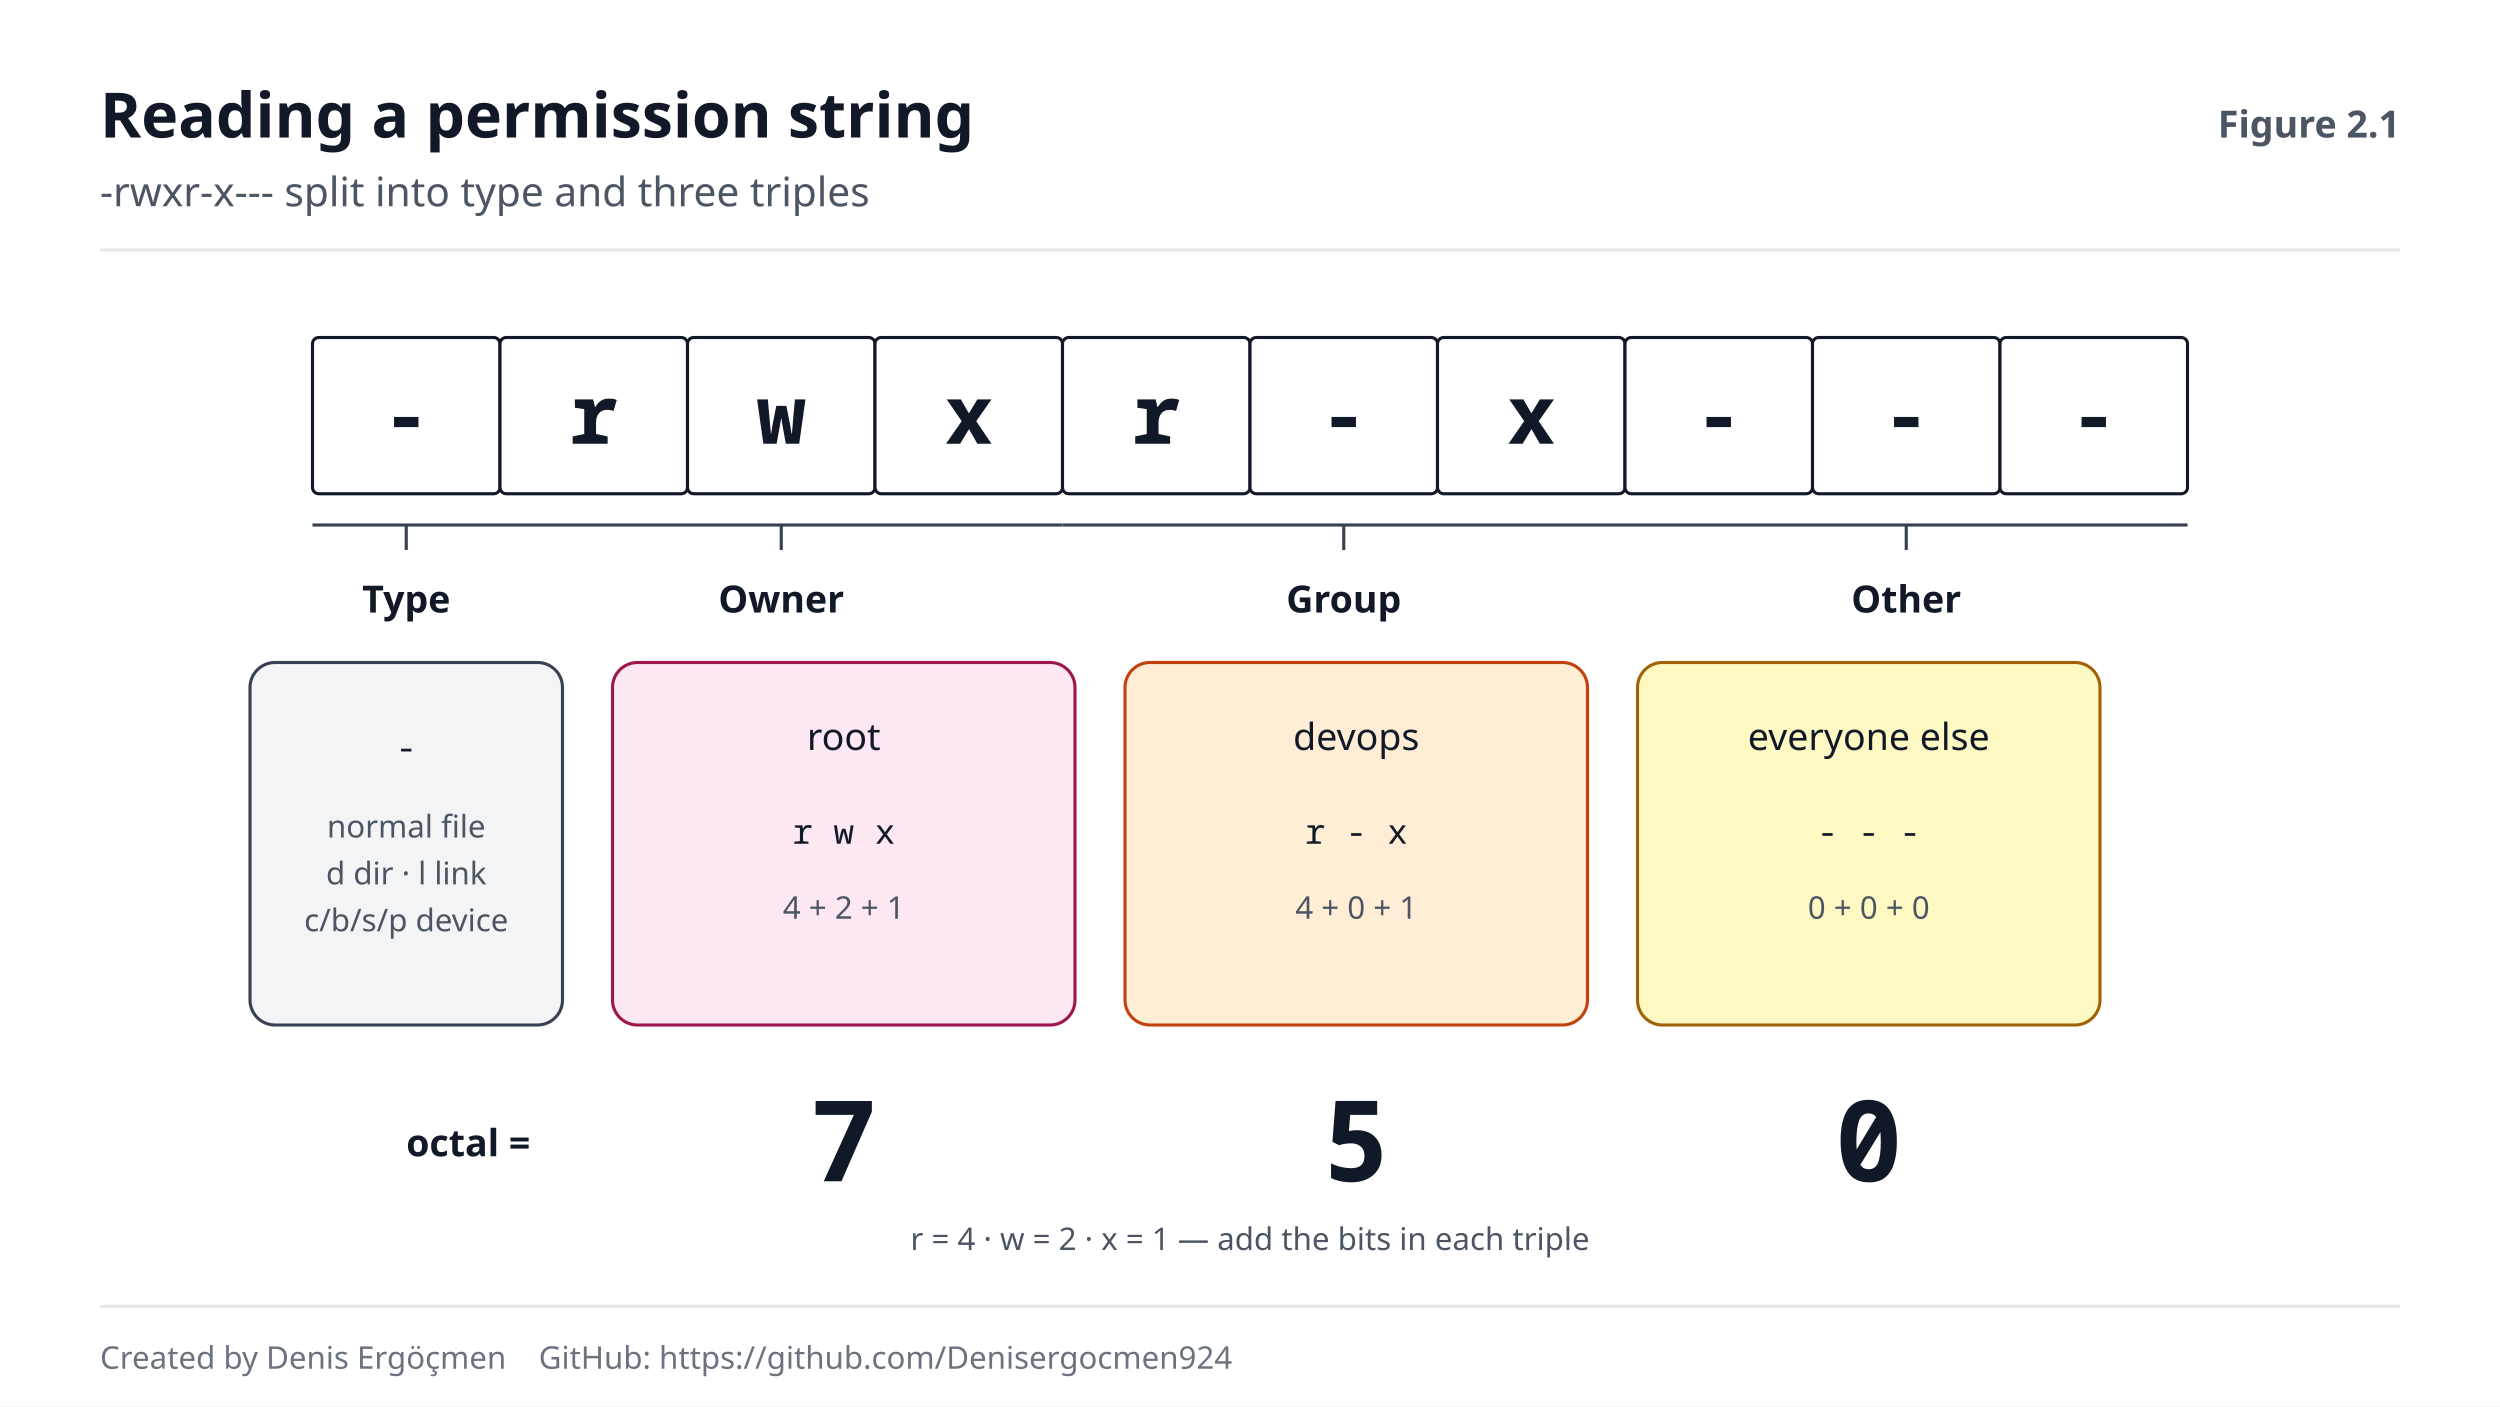
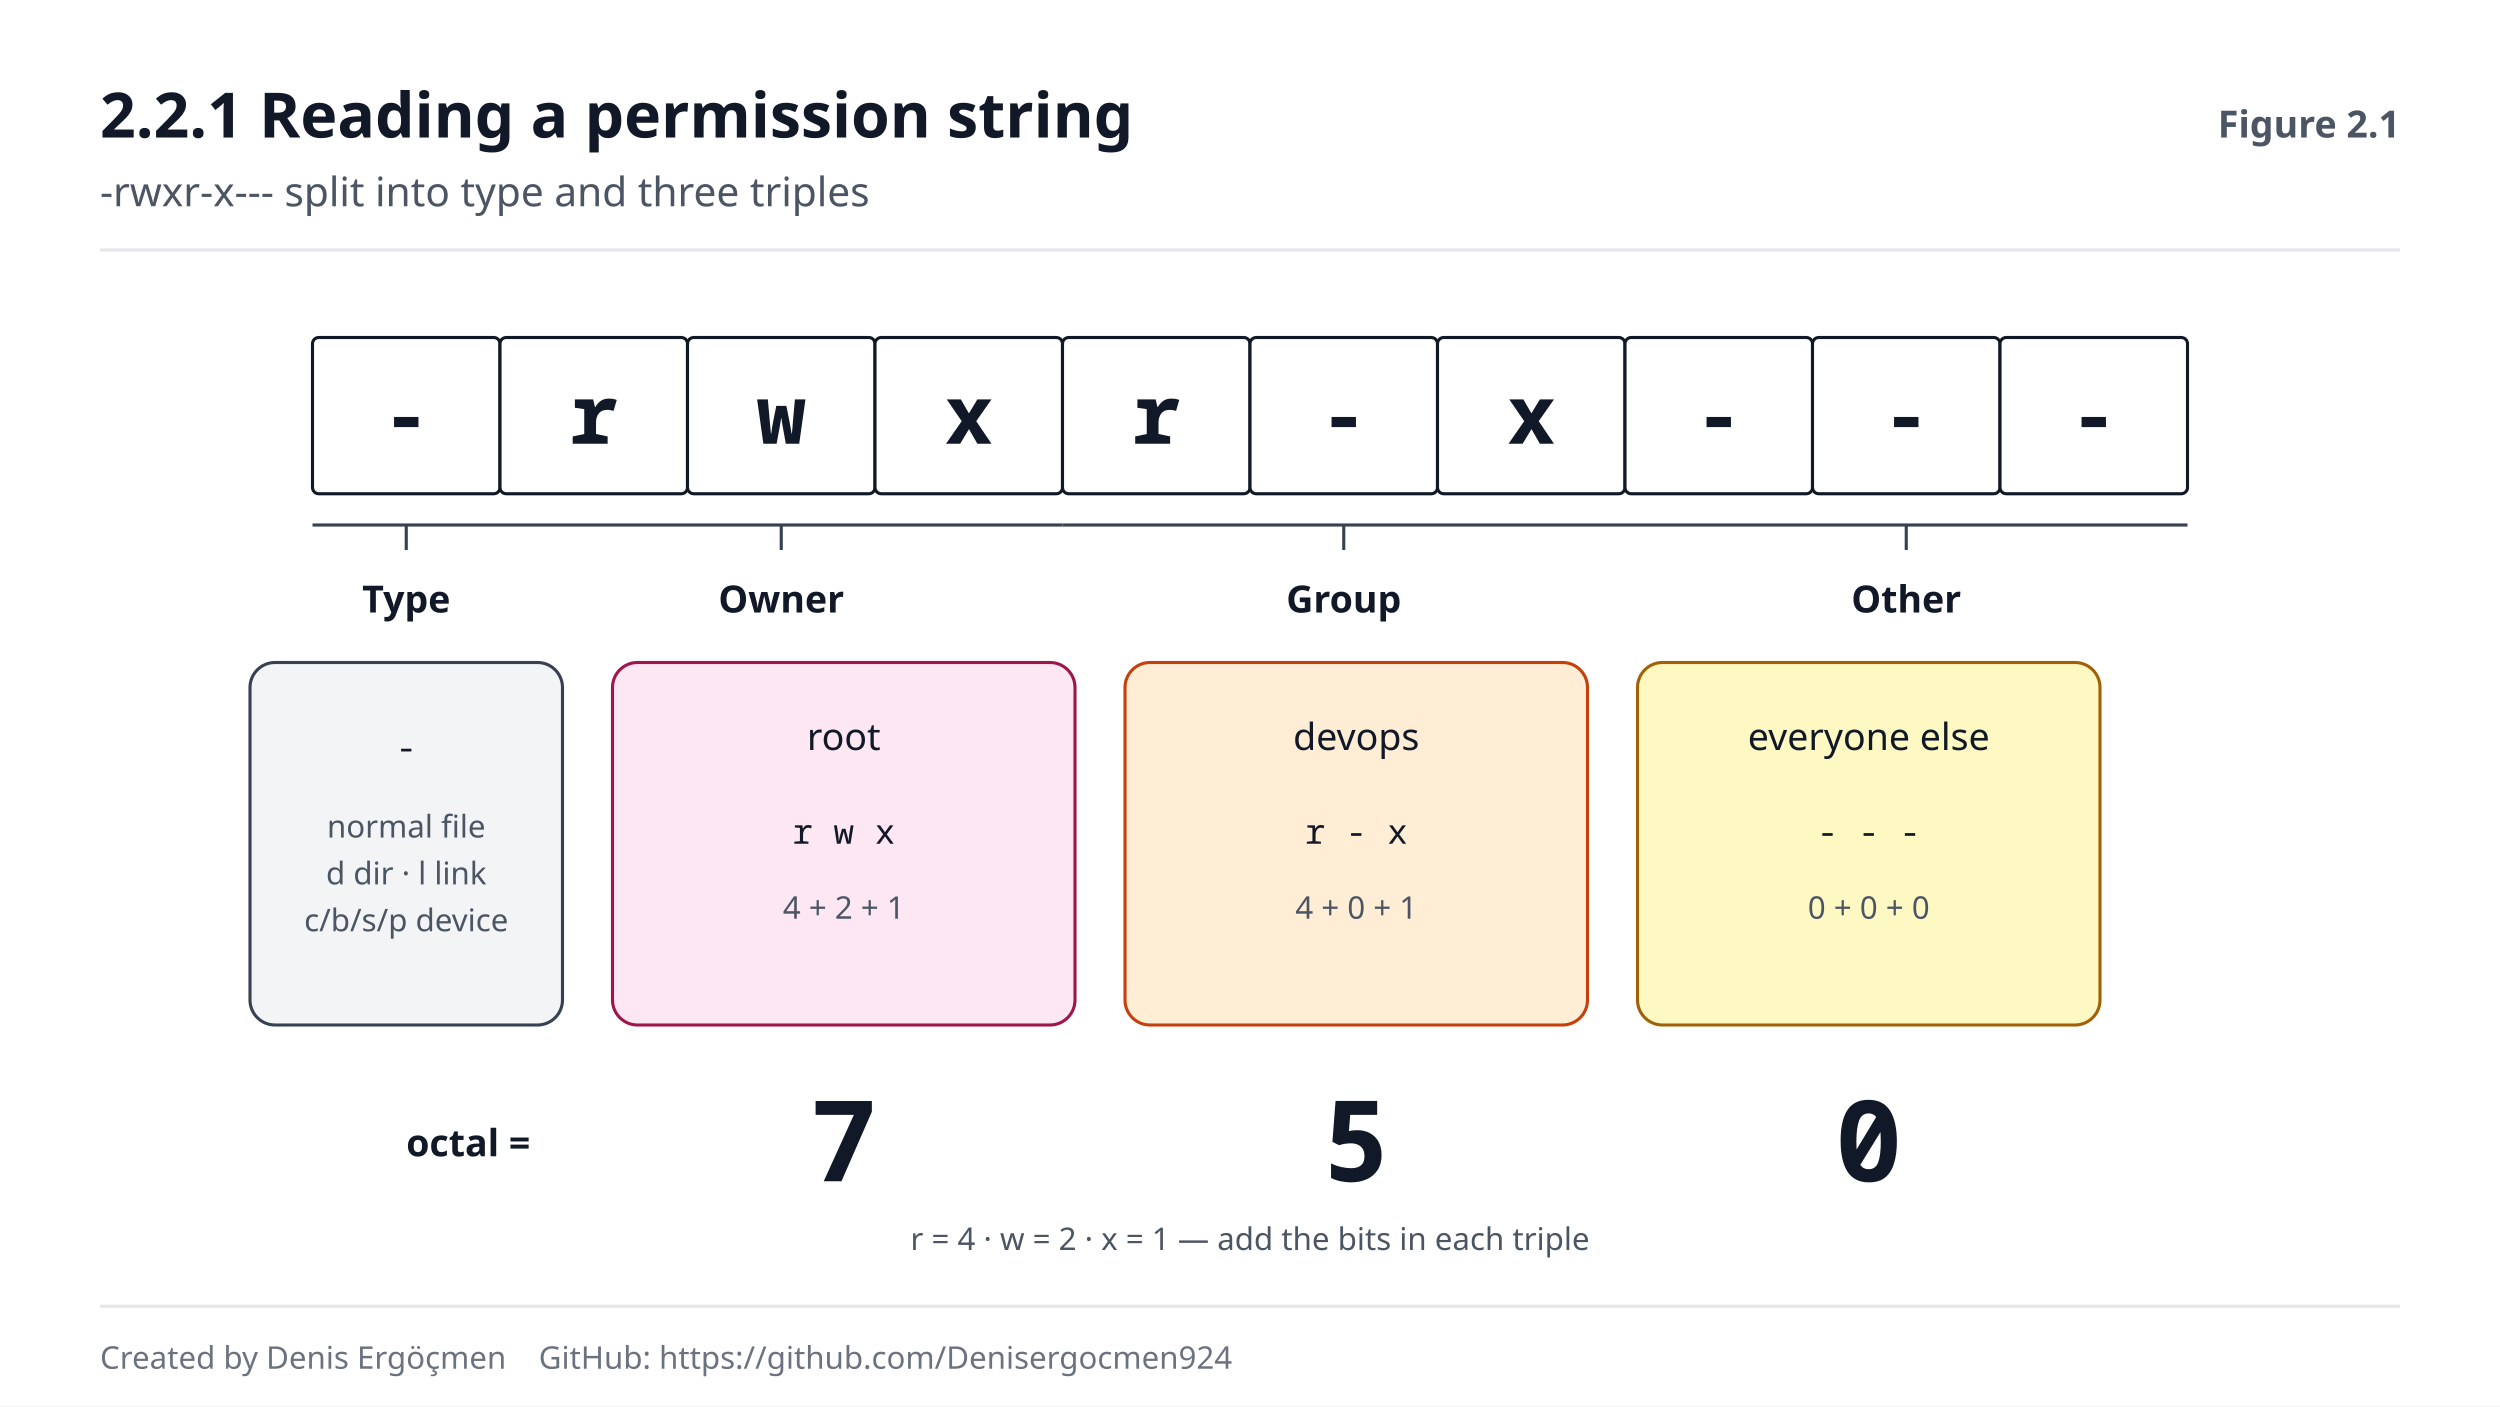
<svg xmlns="http://www.w3.org/2000/svg" width="1600" height="900" viewBox="0 0 1600 900">
  <style>
    /* ---------- Text (§7) ---------- */
    text { font-family: "Noto Sans", "DejaVu Sans", sans-serif; fill: #111827; }
    .t-title        { font-size: 40px; font-weight: 700; }
    .t-subtitle     { font-size: 26px; font-weight: 400; fill: #4B5563; }
    .t-fig          { font-size: 24px; font-weight: 600; fill: #4B5563; }
    .t-label        { font-size: 24px; font-weight: 400; }
    .t-label-strong { font-size: 24px; font-weight: 600; }
    .t-value        { font-size: 22px; font-weight: 400; font-family: "Noto Sans Mono", "DejaVu Sans Mono", monospace; }
    .t-note         { font-size: 20px; font-weight: 400; fill: #4B5563; }
    .t-sign         { font-size: 20px; font-weight: 400; fill: #6B7280; }
    .t-problem      { fill: #DC2626; }
    .t-char         { font-size: 52px; font-weight: 700; font-family: "Noto Sans Mono", "DejaVu Sans Mono", monospace; }
    .t-octal        { font-size: 72px; font-weight: 700; font-family: "Noto Sans Mono", "DejaVu Sans Mono", monospace; }

    /* ---------- Domain colors (§8.2) — same meaning in every subject ---------- */
    .c-compute  { fill: #DBEAFE; stroke: #1D4ED8; stroke-width: 2; }
    .c-memory   { fill: #DCFCE7; stroke: #15803D; stroke-width: 2; }
    .c-storage  { fill: #FFEDD5; stroke: #C2410C; stroke-width: 2; }
    .c-io       { fill: #FEF9C3; stroke: #A16207; stroke-width: 2; }
    .c-network  { fill: #EDE9FE; stroke: #6D28D9; stroke-width: 2; }
    .c-virt     { fill: #CCFBF1; stroke: #0F766E; stroke-width: 2; }
    .c-security { fill: #FCE7F3; stroke: #9D174D; stroke-width: 2; }
    .c-software { fill: #F3F4F6; stroke: #374151; stroke-width: 2; }
    .c-ink      { fill: #FFFFFF; stroke: #111827; stroke-width: 2; }
    .c-problem  { fill: #FEE2E2; stroke: #DC2626; stroke-width: 2; }

    /* ---------- Shapes (§9) ---------- */
    .s-boundary { fill: none; stroke: #6B7280; stroke-width: 2; stroke-dasharray: 8 6; }
    .s-unit     { fill: #374151; stroke: none; }
    .s-dot      { fill: #111827; stroke: none; }

    /* ---------- Lines (§10) ---------- */
    .l-data    { fill: none; stroke: #111827; stroke-width: 4; }
    .l-control { fill: none; stroke: #111827; stroke-width: 2; }
    .l-async   { fill: none; stroke: #111827; stroke-width: 2; stroke-dasharray: 6 4; }
    .l-problem { fill: none; stroke: #DC2626; stroke-width: 4; }
    .l-plain   { fill: none; stroke: #374151; stroke-width: 2; }
    .l-rule    { fill: none; stroke: #E5E7EB; stroke-width: 2; }
    .l-guide   { fill: none; stroke: #E5E7EB; stroke-width: 2; }
  </style>
  <defs>
    <marker id="arrow-data" viewBox="0 0 16 16" refX="14" refY="8" markerWidth="16" markerHeight="16" markerUnits="userSpaceOnUse" orient="auto-start-reverse">
      <path d="M0,0 L16,8 L0,16 z" fill="#111827" />
    </marker>
    <marker id="arrow-control" viewBox="0 0 12 12" refX="11" refY="6" markerWidth="12" markerHeight="12" markerUnits="userSpaceOnUse" orient="auto-start-reverse">
      <path d="M0,0 L12,6 L0,12 z" fill="#111827" />
    </marker>
    <marker id="arrow-problem" viewBox="0 0 16 16" refX="14" refY="8" markerWidth="16" markerHeight="16" markerUnits="userSpaceOnUse" orient="auto-start-reverse">
      <path d="M0,0 L16,8 L0,16 z" fill="#DC2626" />
    </marker>
  </defs>
  <g id="background">
    <rect x="0" y="0" width="1600" height="900" fill="#FFFFFF" />
  </g>
  <g id="title">
-     <text class="t-title" x="64" y="88">Reading a permission string</text>
+     <text class="t-title" x="64" y="88">2.2.1 Reading a permission string</text>
    <text class="t-subtitle" x="64" y="132">-rwxr-x--- split into type and three triples</text>
    <text class="t-fig" x="1536" y="88" text-anchor="end">Figure 2.1</text>
    <line class="l-rule" x1="64" y1="160" x2="1536" y2="160" />
  </g>
  <g id="content">
    <rect class="c-ink" x="200" y="216" width="120" height="100" rx="4" />
    <text class="t-char" x="260" y="284" text-anchor="middle">-</text>
    <rect class="c-ink" x="320" y="216" width="120" height="100" rx="4" />
    <text class="t-char" x="380" y="284" text-anchor="middle">r</text>
    <rect class="c-ink" x="440" y="216" width="120" height="100" rx="4" />
    <text class="t-char" x="500" y="284" text-anchor="middle">w</text>
    <rect class="c-ink" x="560" y="216" width="120" height="100" rx="4" />
    <text class="t-char" x="620" y="284" text-anchor="middle">x</text>
    <rect class="c-ink" x="680" y="216" width="120" height="100" rx="4" />
    <text class="t-char" x="740" y="284" text-anchor="middle">r</text>
    <rect class="c-ink" x="800" y="216" width="120" height="100" rx="4" />
    <text class="t-char" x="860" y="284" text-anchor="middle">-</text>
    <rect class="c-ink" x="920" y="216" width="120" height="100" rx="4" />
    <text class="t-char" x="980" y="284" text-anchor="middle">x</text>
    <rect class="c-ink" x="1040" y="216" width="120" height="100" rx="4" />
    <text class="t-char" x="1100" y="284" text-anchor="middle">-</text>
    <rect class="c-ink" x="1160" y="216" width="120" height="100" rx="4" />
    <text class="t-char" x="1220" y="284" text-anchor="middle">-</text>
    <rect class="c-ink" x="1280" y="216" width="120" height="100" rx="4" />
    <text class="t-char" x="1340" y="284" text-anchor="middle">-</text>
    <line class="l-plain" x1="200" y1="336" x2="320" y2="336" />
    <line class="l-plain" x1="260" y1="336" x2="260" y2="352" />
    <text class="t-label-strong" x="260" y="392" text-anchor="middle">Type</text>
    <line class="l-plain" x1="320" y1="336" x2="680" y2="336" />
    <line class="l-plain" x1="500" y1="336" x2="500" y2="352" />
    <text class="t-label-strong" x="500" y="392" text-anchor="middle">Owner</text>
    <line class="l-plain" x1="680" y1="336" x2="1040" y2="336" />
    <line class="l-plain" x1="860" y1="336" x2="860" y2="352" />
    <text class="t-label-strong" x="860" y="392" text-anchor="middle">Group</text>
    <line class="l-plain" x1="1040" y1="336" x2="1400" y2="336" />
    <line class="l-plain" x1="1220" y1="336" x2="1220" y2="352" />
    <text class="t-label-strong" x="1220" y="392" text-anchor="middle">Other</text>
    <rect class="c-software" x="160" y="424" width="200" height="232" rx="16" />
    <text class="t-value" x="260" y="486" text-anchor="middle">-</text>
    <text class="t-note" x="260" y="536" text-anchor="middle">normal file</text>
    <text class="t-note" x="260" y="566" text-anchor="middle">d dir · l link</text>
    <text class="t-note" x="260" y="596" text-anchor="middle">c/b/s/p device</text>
    <rect class="c-security" x="392" y="424" width="296" height="232" rx="16" />
    <text class="t-label" x="540" y="480" text-anchor="middle">root</text>
    <text class="t-value" x="540" y="540" text-anchor="middle">r    w    x</text>
    <text class="t-note" x="540" y="588" text-anchor="middle">4  +  2  +  1</text>
    <rect class="c-storage" x="720" y="424" width="296" height="232" rx="16" />
    <text class="t-label" x="868" y="480" text-anchor="middle">devops</text>
    <text class="t-value" x="868" y="540" text-anchor="middle">r    -    x</text>
    <text class="t-note" x="868" y="588" text-anchor="middle">4  +  0  +  1</text>
    <rect class="c-io" x="1048" y="424" width="296" height="232" rx="16" />
    <text class="t-label" x="1196" y="480" text-anchor="middle">everyone else</text>
    <text class="t-value" x="1196" y="540" text-anchor="middle">-    -    -</text>
    <text class="t-note" x="1196" y="588" text-anchor="middle">0  +  0  +  0</text>
    <text class="t-label-strong" x="260" y="740">octal =</text>
    <text class="t-octal" x="540" y="756" text-anchor="middle">7</text>
    <text class="t-octal" x="868" y="756" text-anchor="middle">5</text>
    <text class="t-octal" x="1196" y="756" text-anchor="middle">0</text>
    <text class="t-note" x="800" y="800" text-anchor="middle">r = 4 · w = 2 · x = 1 — add the bits in each triple</text>
  </g>
  <g id="footer">
    <line class="l-rule" x1="64" y1="836" x2="1536" y2="836" />
    <text class="t-sign" x="64" y="876" xml:space="preserve">Created by Denis Ergöçmen    GitHub: https://github.com/Denisergocmen924</text>
  </g>
</svg>
